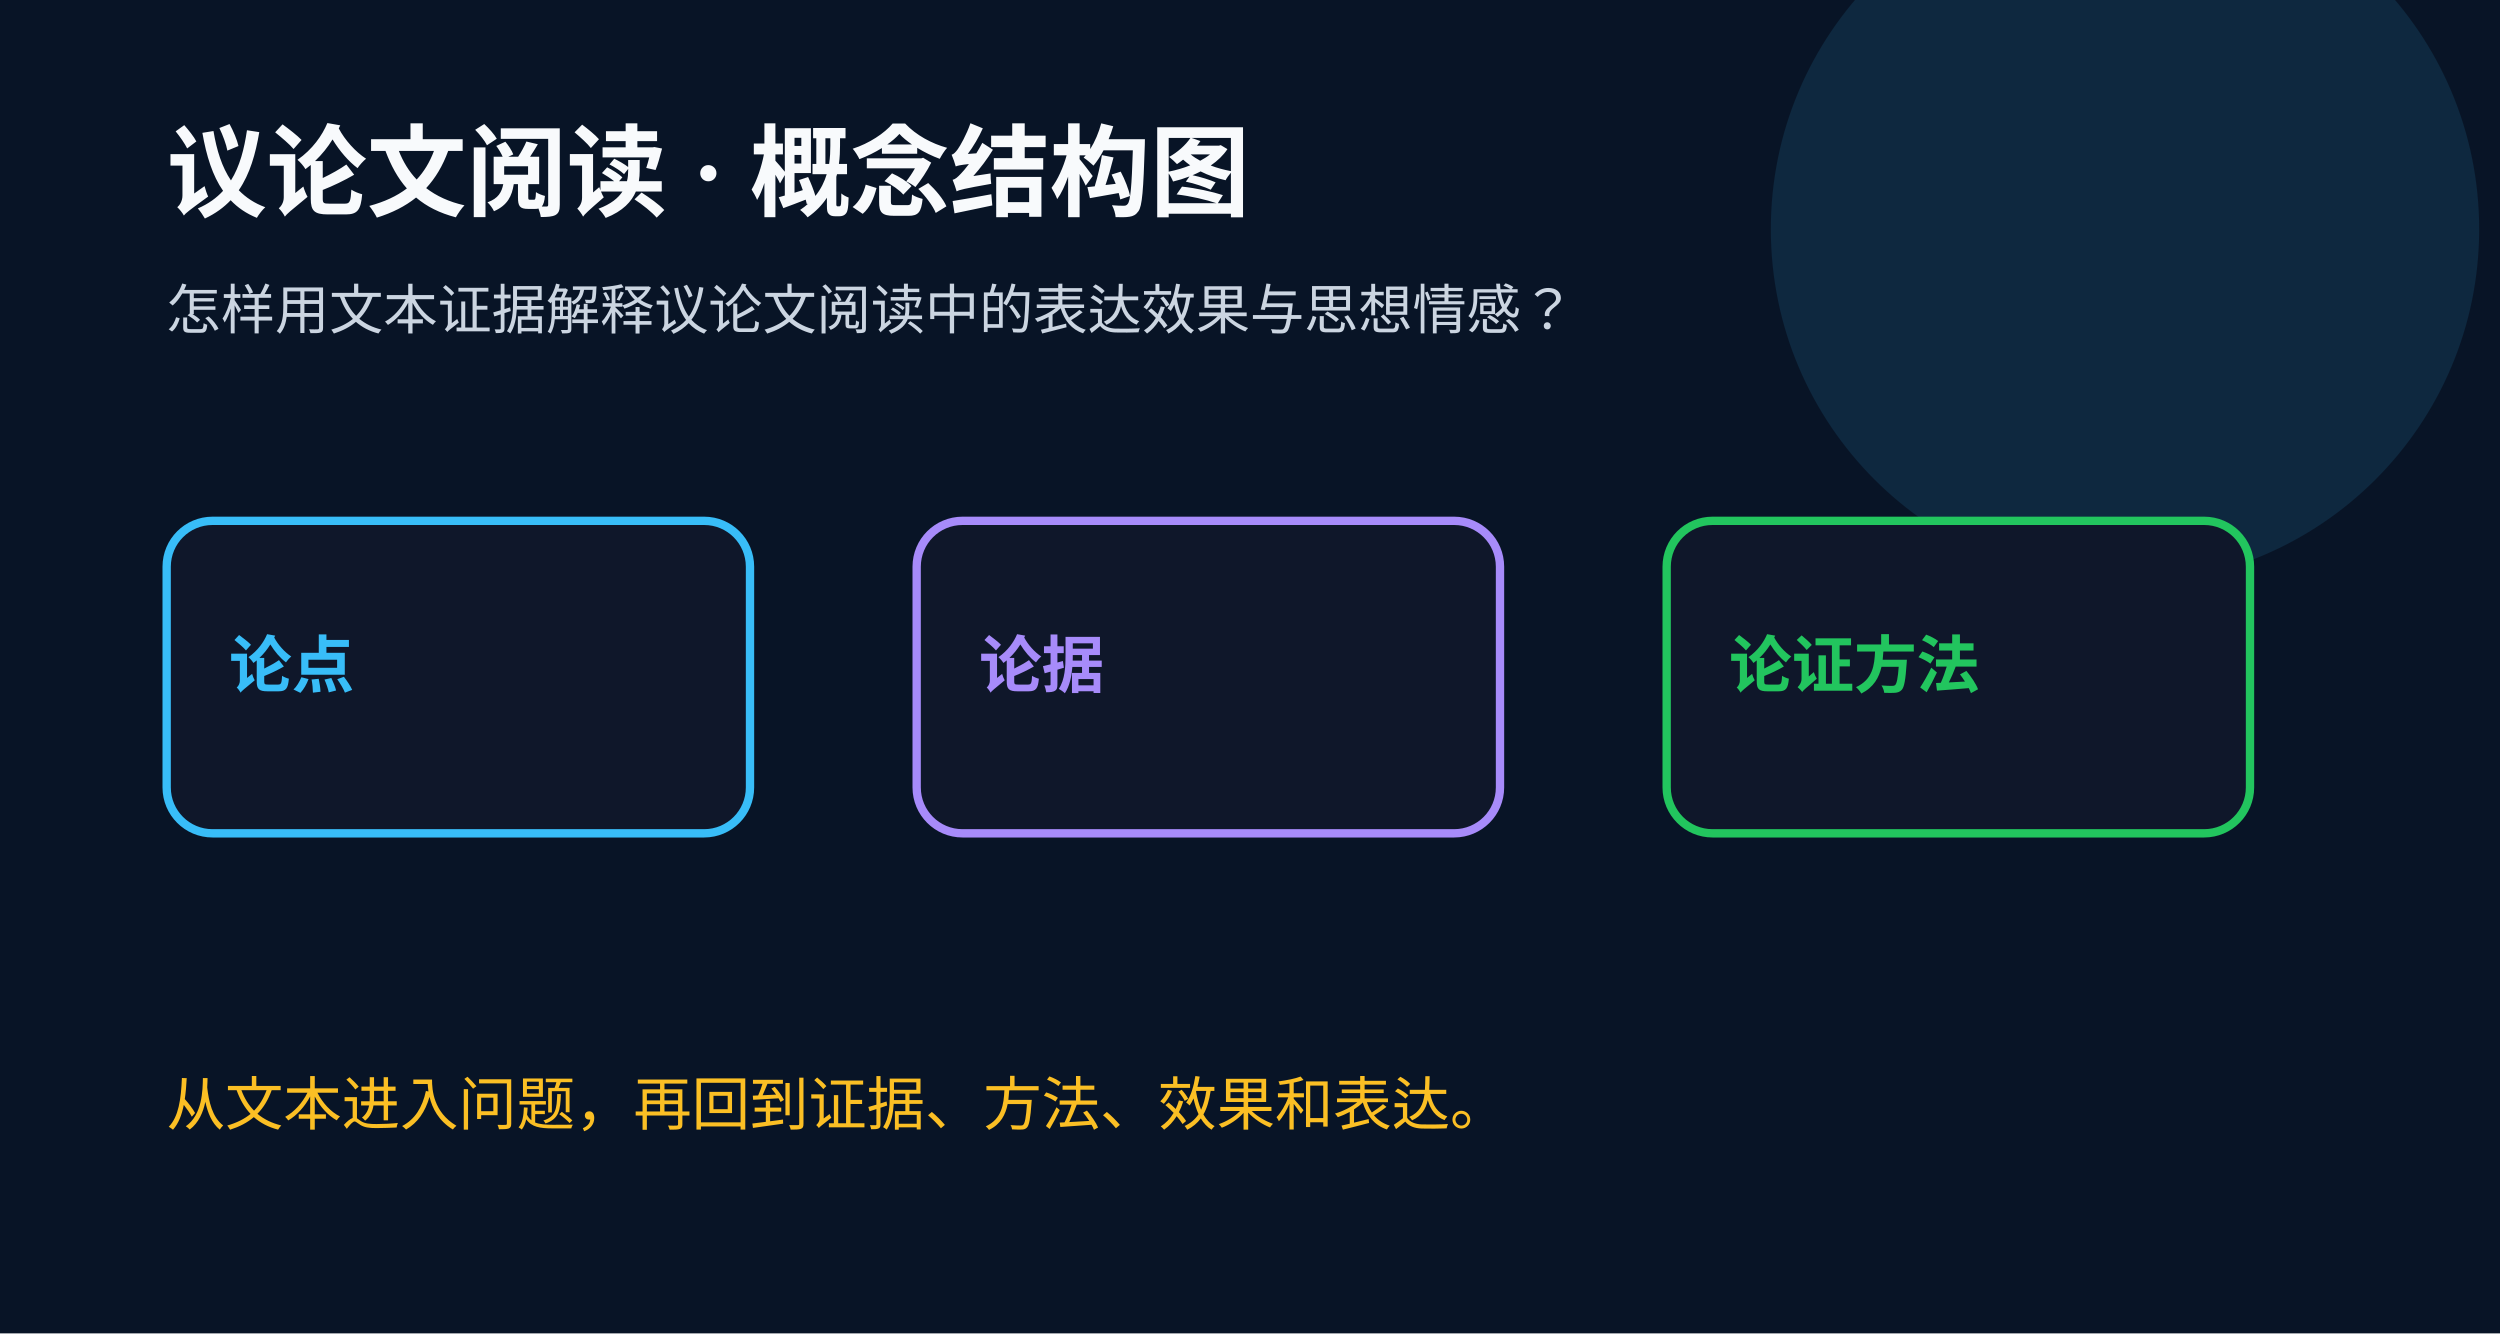
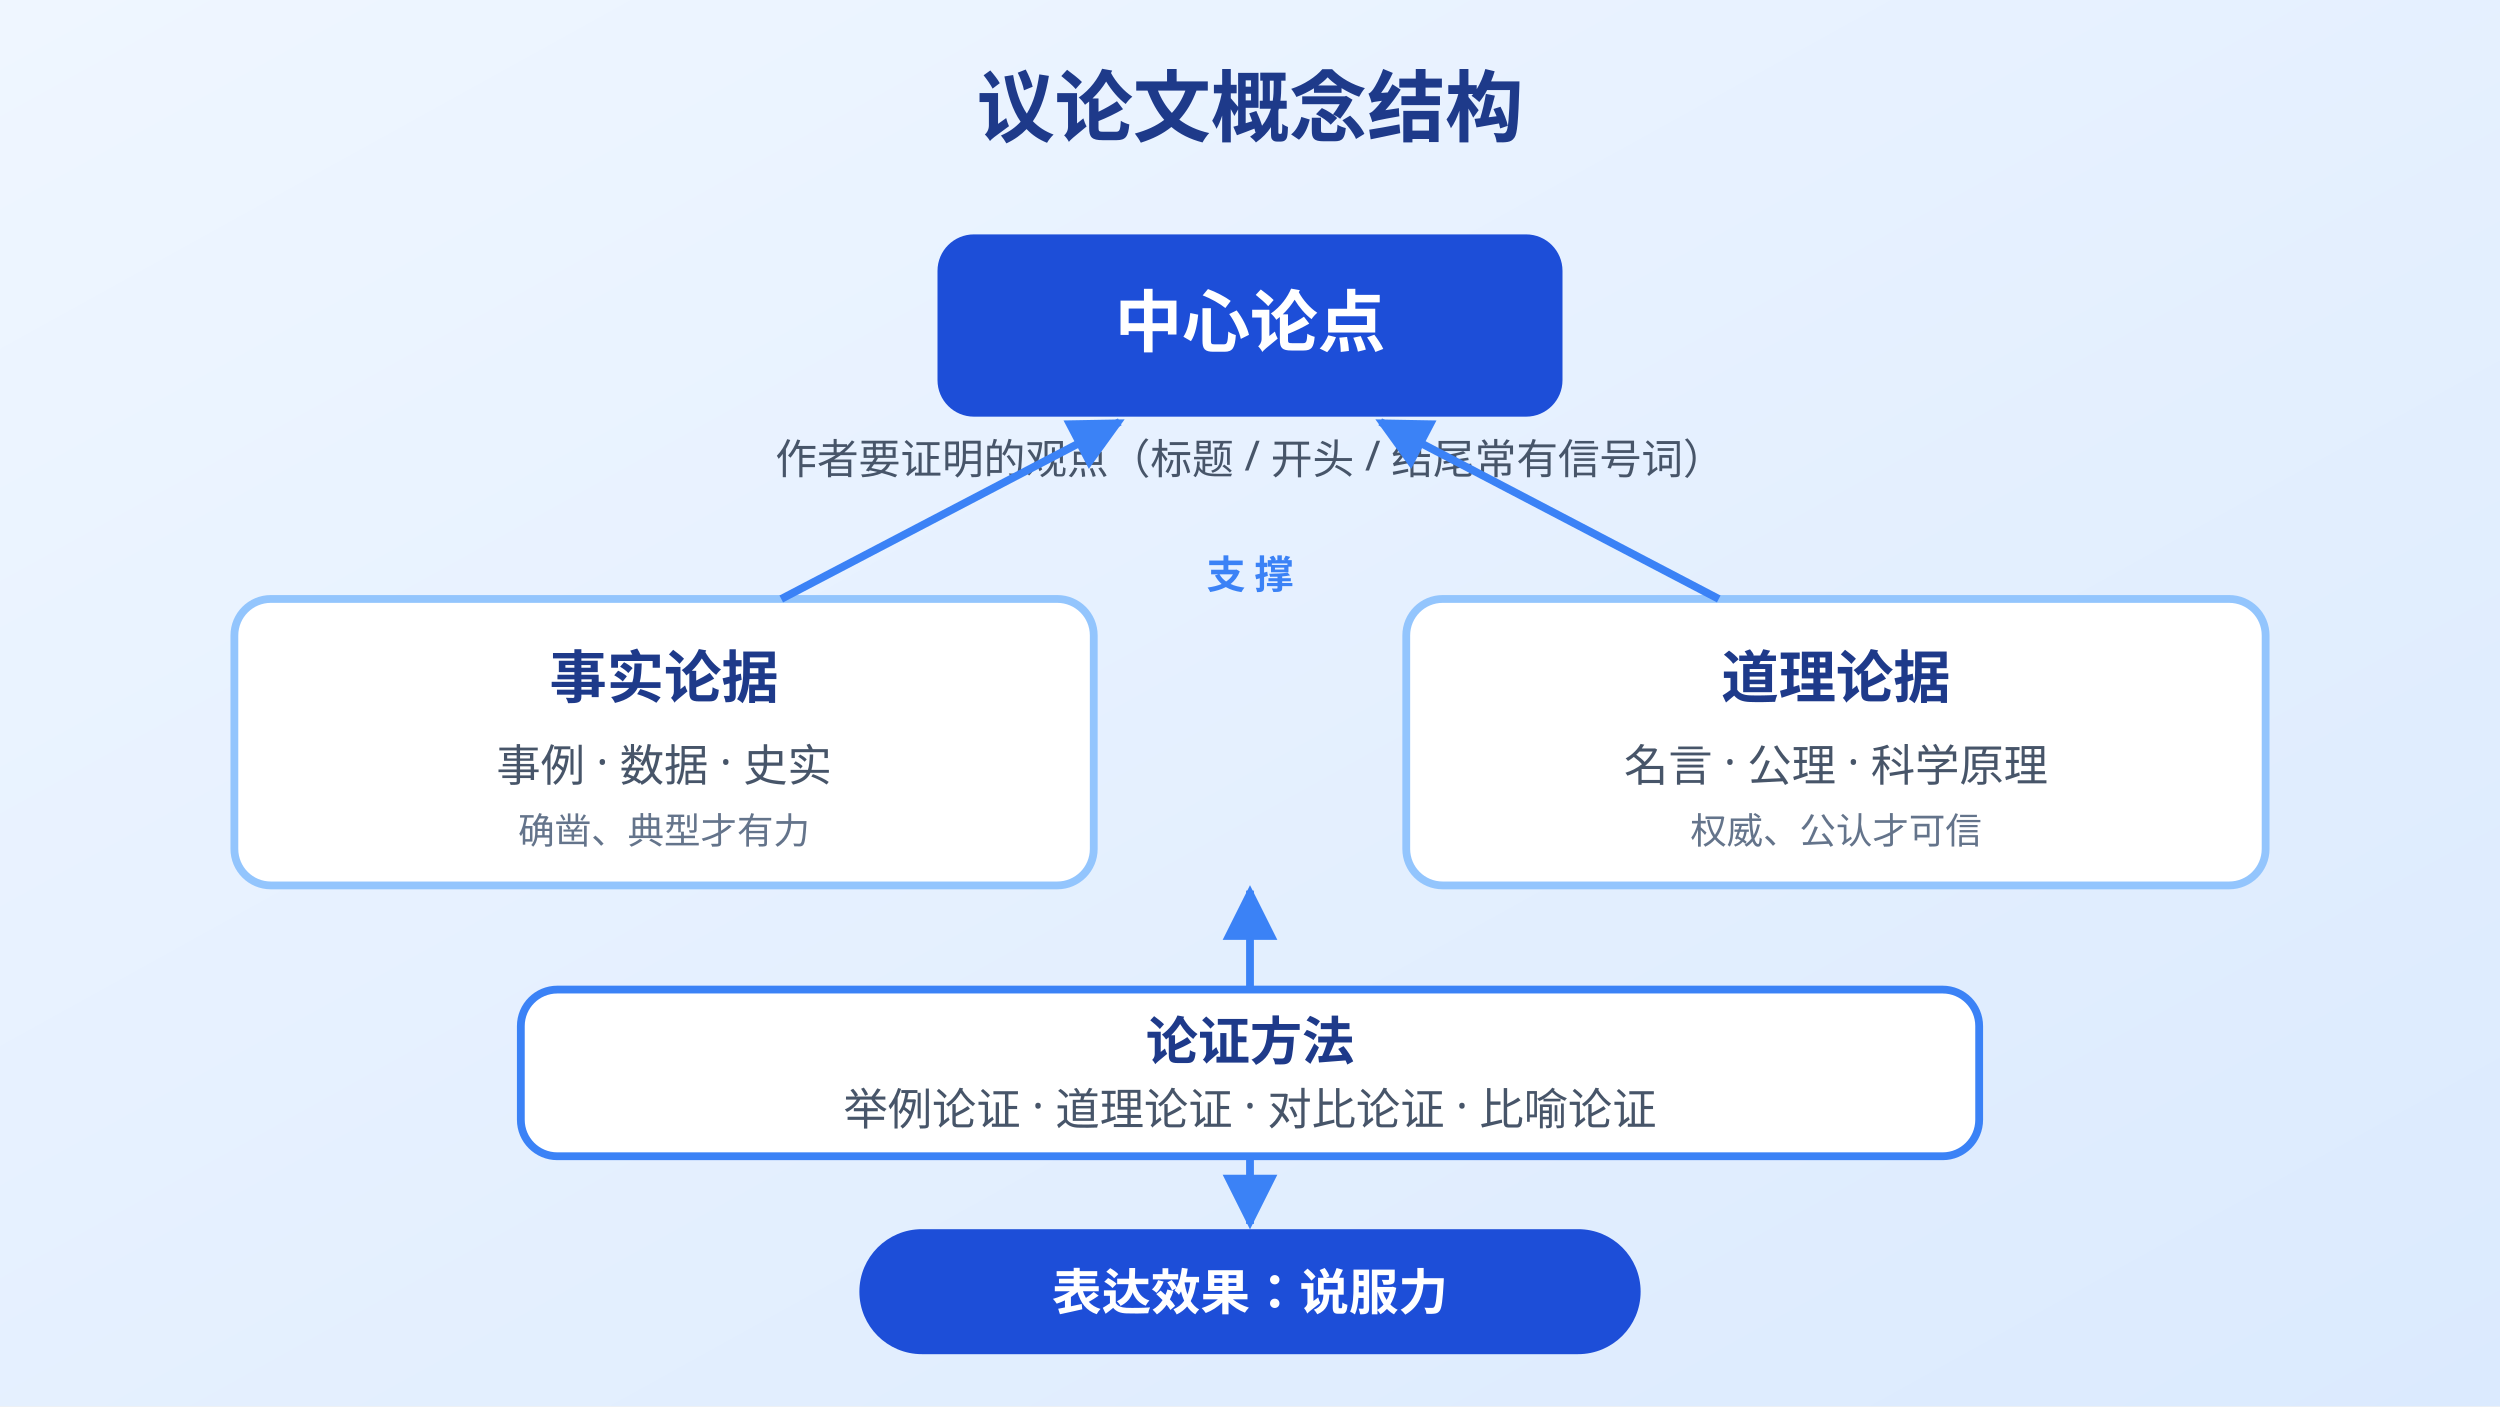
- <svg xmlns="http://www.w3.org/2000/svg" width="1200" height="640" viewBox="0 0 1200 640">
-   <rect width="1200" height="640" fill="#081426" />
-   <circle cx="1020" cy="110" r="170" fill="#38bdf8" opacity="0.12" />
-   <text x="80" y="100" fill="#f8fafc" font-size="48" font-weight="900">议论文阅读 · 概念结构图</text>
-   <text x="80" y="158" fill="#cbd5e1" font-size="26">怎样用文本证据解释议论文阅读中的表达效果与思想情感？</text>
-   <rect x="80" y="250" width="280" height="150" rx="22" fill="#0f172a" stroke="#38bdf8" stroke-width="4" />
-   <text x="110" y="330" fill="#38bdf8" font-size="30" font-weight="800">论点</text>
-   <rect x="440" y="250" width="280" height="150" rx="22" fill="#0f172a" stroke="#a78bfa" stroke-width="4" />
-   <text x="470" y="330" fill="#a78bfa" font-size="30" font-weight="800">论据</text>
-   <rect x="800" y="250" width="280" height="150" rx="22" fill="#0f172a" stroke="#22c55e" stroke-width="4" />
-   <text x="830" y="330" fill="#22c55e" font-size="30" font-weight="800">论证方法</text>
-   <text x="80" y="540" fill="#fbbf24" font-size="28">从文本进入问题，再回到证据、方法、效果和表达。</text>
+ <svg xmlns="http://www.w3.org/2000/svg" viewBox="0 0 960 540" font-family="'PingFang SC','Microsoft YaHei',sans-serif">
+   <defs>
+     <linearGradient id="bg" x1="0" y1="0" x2="1" y2="1">
+       <stop stop-color="#eff6ff" />
+       <stop offset="1" stop-color="#dbeafe" />
+     </linearGradient>
+     <marker id="arr" viewBox="0 0 10 10" refX="9" refY="5" markerWidth="7" markerHeight="7" orient="auto-start-reverse">
+       <path d="M0,0 L10,5 L0,10 z" fill="#3b82f6" />
+     </marker>
+   </defs>
+   <rect width="960" height="540" fill="url(#bg)" />
+   <text x="480" y="52" text-anchor="middle" fill="#1e3a8a" font-size="30" font-weight="800">议论文概念结构</text>
+   <rect x="360" y="90" width="240" height="70" rx="14" fill="#1d4ed8" />
+   <text x="480" y="133" text-anchor="middle" fill="#ffffff" font-size="26" font-weight="700">中心论点</text>
+   <text x="480" y="182" text-anchor="middle" fill="#475569" font-size="16">作者要证明的观点（标题 / 开头 / 结尾常有信号词）</text>
+   <rect x="90" y="230" width="330" height="110" rx="14" fill="#ffffff" stroke="#93c5fd" stroke-width="3" />
+   <text x="255" y="268" text-anchor="middle" fill="#1e3a8a" font-size="22" font-weight="700">事实论据</text>
+   <text x="255" y="300" text-anchor="middle" fill="#475569" font-size="17">事例 · 数据 · 史实</text>
+   <text x="255" y="324" text-anchor="middle" fill="#64748b" font-size="14">确凿、典型才有力</text>
+   <rect x="540" y="230" width="330" height="110" rx="14" fill="#ffffff" stroke="#93c5fd" stroke-width="3" />
+   <text x="705" y="268" text-anchor="middle" fill="#1e3a8a" font-size="22" font-weight="700">道理论据</text>
+   <text x="705" y="300" text-anchor="middle" fill="#475569" font-size="17">名言 · 公理 · 科学原理</text>
+   <text x="705" y="324" text-anchor="middle" fill="#64748b" font-size="14">权威、公认才可信</text>
+   <line x1="300" y1="230" x2="430" y2="162" stroke="#3b82f6" stroke-width="3" marker-end="url(#arr)" />
+   <line x1="660" y1="230" x2="530" y2="162" stroke="#3b82f6" stroke-width="3" marker-end="url(#arr)" />
+   <text x="480" y="226" text-anchor="middle" fill="#3b82f6" font-size="15" font-weight="600">支 撑</text>
+   <rect x="200" y="380" width="560" height="64" rx="14" fill="#ffffff" stroke="#3b82f6" stroke-width="3" />
+   <text x="480" y="407" text-anchor="middle" fill="#1e3a8a" font-size="20" font-weight="700">论证方法</text>
+   <text x="480" y="432" text-anchor="middle" fill="#475569" font-size="17">举例论证 · 道理论证 · 对比论证 · 比喻论证</text>
+   <line x1="480" y1="380" x2="480" y2="342" stroke="#3b82f6" stroke-width="3" marker-end="url(#arr)" />
+   <rect x="330" y="472" width="300" height="48" rx="24" fill="#1d4ed8" />
+   <text x="480" y="503" text-anchor="middle" fill="#ffffff" font-size="19" font-weight="700">表达效果：说服力</text>
+   <line x1="480" y1="444" x2="480" y2="470" stroke="#3b82f6" stroke-width="3" marker-end="url(#arr)" />
</svg>
